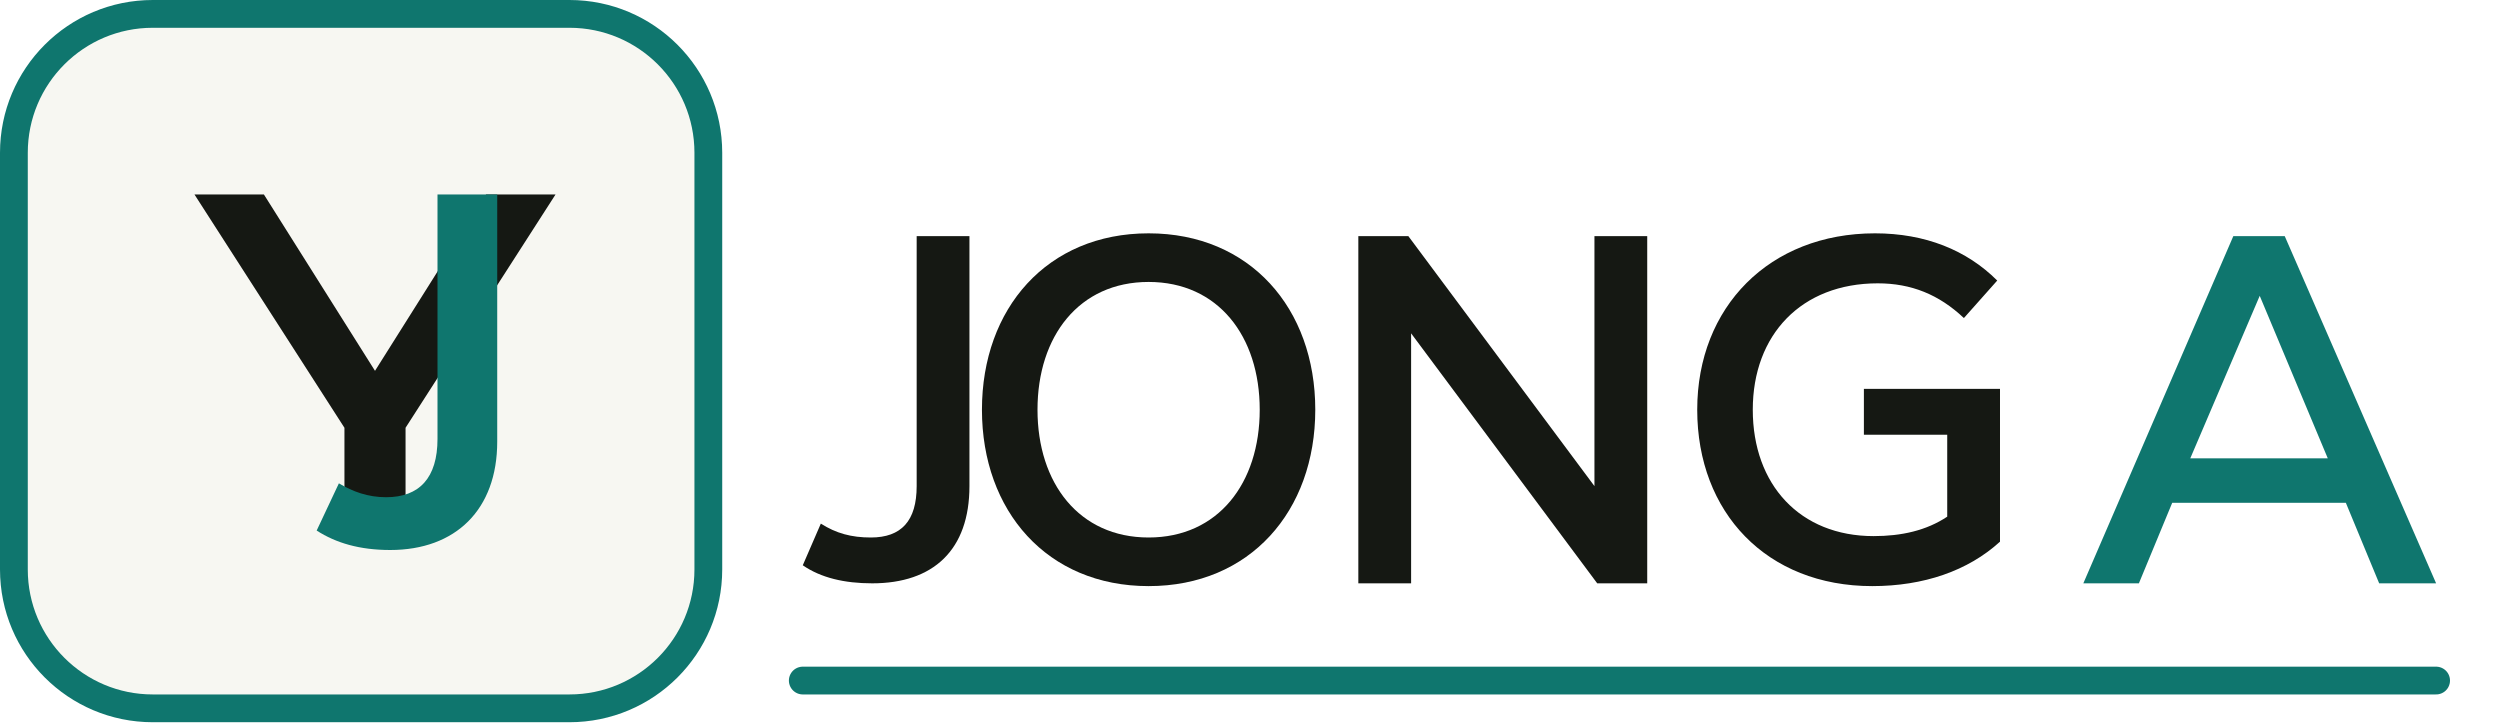
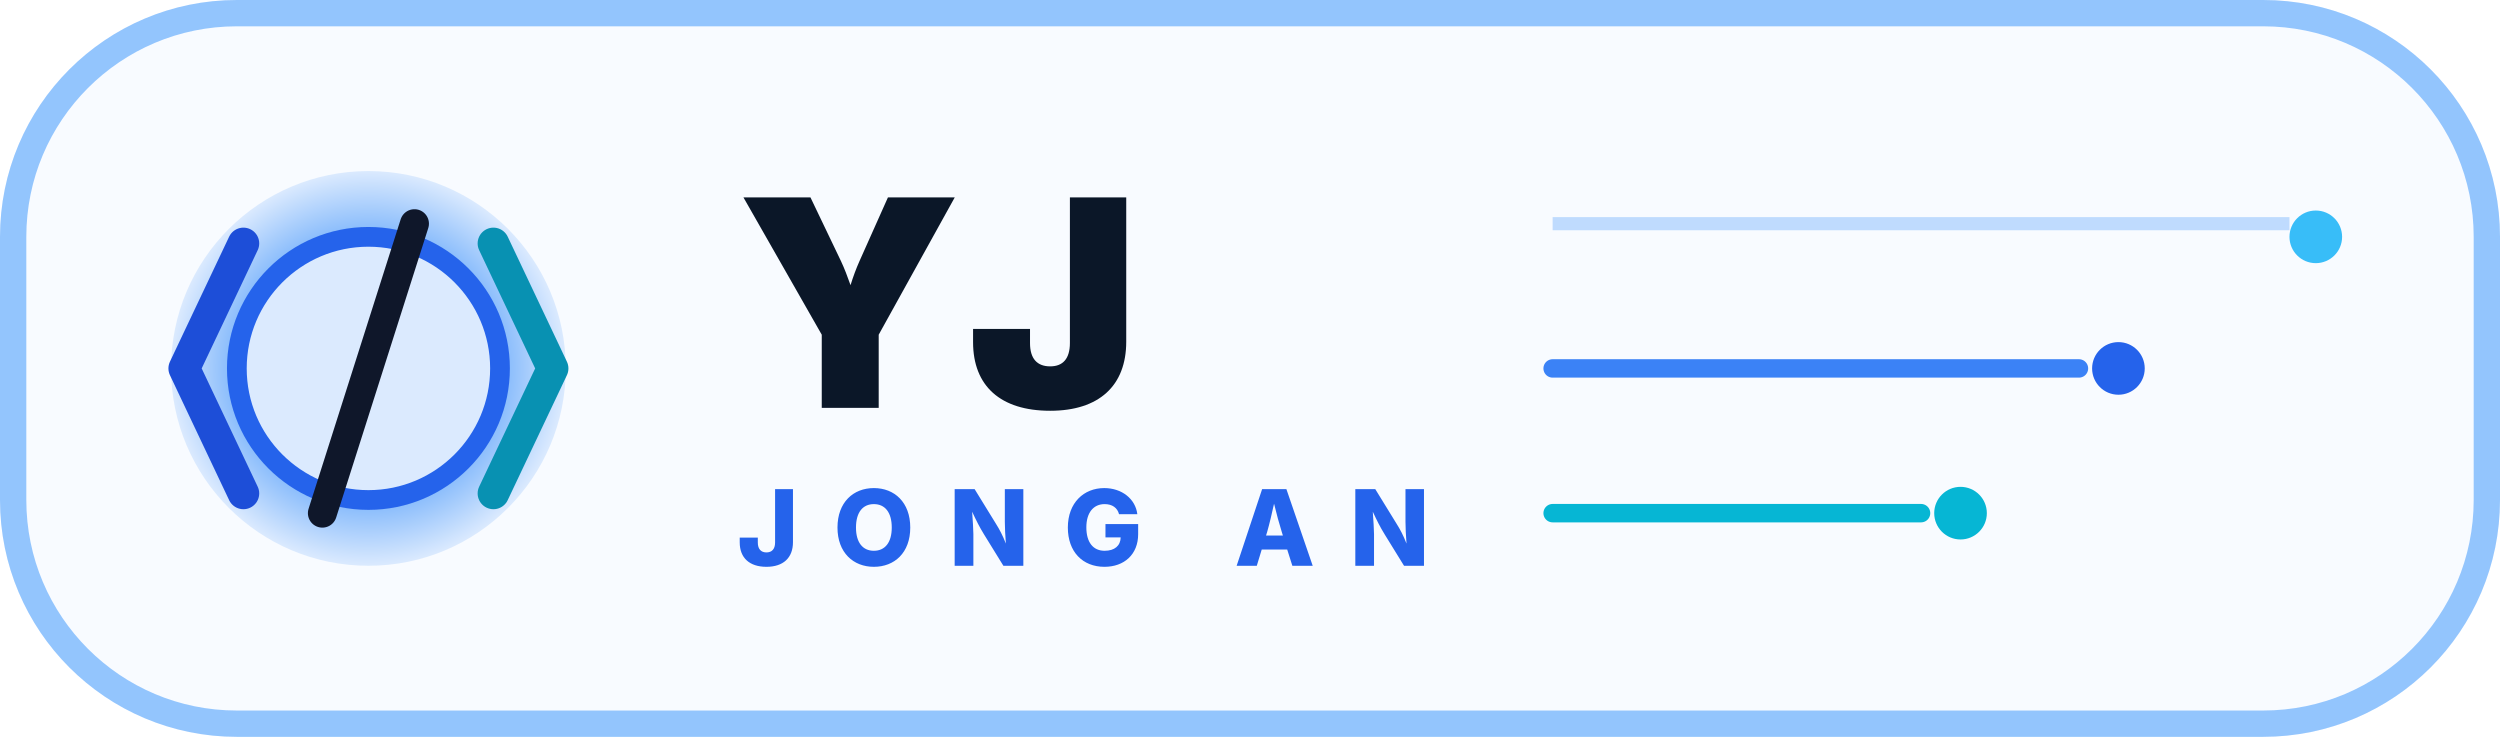
- <svg xmlns="http://www.w3.org/2000/svg" width="180" height="52" viewBox="0 0 180 52" fill="none" role="img" aria-label="YJ Jong An logo">
-   <rect x="1" y="1" width="50" height="50" rx="10" fill="#F7F7F2" stroke="#0F766E" stroke-width="2" />
-   <path d="M14 14L24.8 30.8V39H29.2V30.8L40 14H35L27 26.7L19 14H14Z" fill="#151813" />
-   <path d="M35.8 31.8C35.8 36.7 32.8 39.6 28.1 39.6C25.9 39.6 24.2 39.1 22.8 38.2L24.4 34.8C25.4 35.4 26.5 35.8 27.8 35.8C30.2 35.8 31.5 34.4 31.5 31.6V14H35.8V31.8Z" fill="#0F766E" />
-   <path d="M66 17H69.8V35C69.8 39.6 67.2 42 62.8 42C60.8 42 59.1 41.6 57.8 40.7L59.1 37.7C60.2 38.4 61.3 38.7 62.7 38.7C64.9 38.7 66 37.5 66 35V17Z" fill="#151813" />
-   <path d="M82.7 42.2C75.4 42.2 70.7 36.8 70.7 29.5C70.7 22.2 75.4 16.8 82.7 16.8C90 16.8 94.7 22.2 94.7 29.5C94.7 36.8 90 42.2 82.7 42.2ZM82.7 38.7C87.7 38.7 90.7 34.8 90.7 29.5C90.7 24.2 87.7 20.3 82.7 20.3C77.7 20.3 74.7 24.2 74.7 29.5C74.7 34.8 77.7 38.7 82.7 38.7Z" fill="#151813" />
-   <path d="M118.6 17V42H115L101.6 24V42H97.8V17H101.4L114.8 35V17H118.6Z" fill="#151813" />
-   <path d="M134.8 42.2C127.2 42.2 122.2 36.9 122.2 29.5C122.2 22.1 127.4 16.8 135 16.8C138.6 16.8 141.6 18 143.8 20.2L141.4 22.9C139.6 21.2 137.6 20.4 135.2 20.4C129.7 20.4 126.2 24.1 126.2 29.5C126.2 34.9 129.6 38.6 134.9 38.6C136.9 38.6 138.7 38.2 140.2 37.2V31.3H134.2V28H144V39C141.7 41.1 138.5 42.2 134.8 42.2Z" fill="#151813" />
-   <path d="M150 42L160.8 17H164.5L175.4 42H171.3L168.9 36.2H156.4L154 42H150ZM157.7 33H167.6L162.7 21.3L157.7 33Z" fill="#0F766E" />
-   <path d="M57.8 49H175.4" stroke="#0F766E" stroke-width="2" stroke-linecap="round" />
+ <svg xmlns="http://www.w3.org/2000/svg" width="190" height="56" viewBox="0 0 190 56" fill="none" role="img" aria-label="YJ Jong An portfolio logo">
+   <rect width="190" height="56" rx="18" fill="#F8FBFF" />
+   <rect x="1" y="1" width="188" height="54" rx="17" stroke="#93C5FD" stroke-width="2" />
+   <circle cx="28" cy="28" r="15" fill="url(#glowLight)" />
+   <circle cx="28" cy="28" r="10" fill="#DBEAFE" stroke="#2563EB" stroke-width="1.5" />
+   <path d="M18.5 18.5L14 28L18.5 37.5" stroke="#1D4ED8" stroke-width="2.4" stroke-linecap="round" stroke-linejoin="round" />
+   <path d="M37.5 18.5L42 28L37.5 37.5" stroke="#0891B2" stroke-width="2.4" stroke-linecap="round" stroke-linejoin="round" />
+   <path d="M31.5 17L24.5 39" stroke="#0F172A" stroke-width="2.2" stroke-linecap="round" />
+   <text x="56" y="31" fill="#0B1728" font-family="Inter, Pretendard, Arial, sans-serif" font-size="22" font-weight="900" letter-spacing="1.2">YJ</text>
+   <text x="56" y="43" fill="#2563EB" font-family="Inter, Pretendard, Arial, sans-serif" font-size="8" font-weight="800" letter-spacing="2.6">JONG AN</text>
+   <path d="M118 17H174" stroke="#BFDBFE" stroke-width="1" />
+   <path d="M118 28H158" stroke="#3B82F6" stroke-width="1.4" stroke-linecap="round" />
+   <path d="M118 39H146" stroke="#06B6D4" stroke-width="1.4" stroke-linecap="round" />
+   <circle cx="176" cy="18" r="2" fill="#38BDF8" />
+   <circle cx="161" cy="28" r="2" fill="#2563EB" />
+   <circle cx="149" cy="39" r="2" fill="#06B6D4" />
+   <defs>
+     <radialGradient id="glowLight" cx="0" cy="0" r="1" gradientUnits="userSpaceOnUse" gradientTransform="translate(28 28) rotate(90) scale(15)">
+       <stop stop-color="#BAE6FD" />
+       <stop offset=".55" stop-color="#60A5FA" />
+       <stop offset="1" stop-color="#DBEAFE" />
+     </radialGradient>
+   </defs>
</svg>
